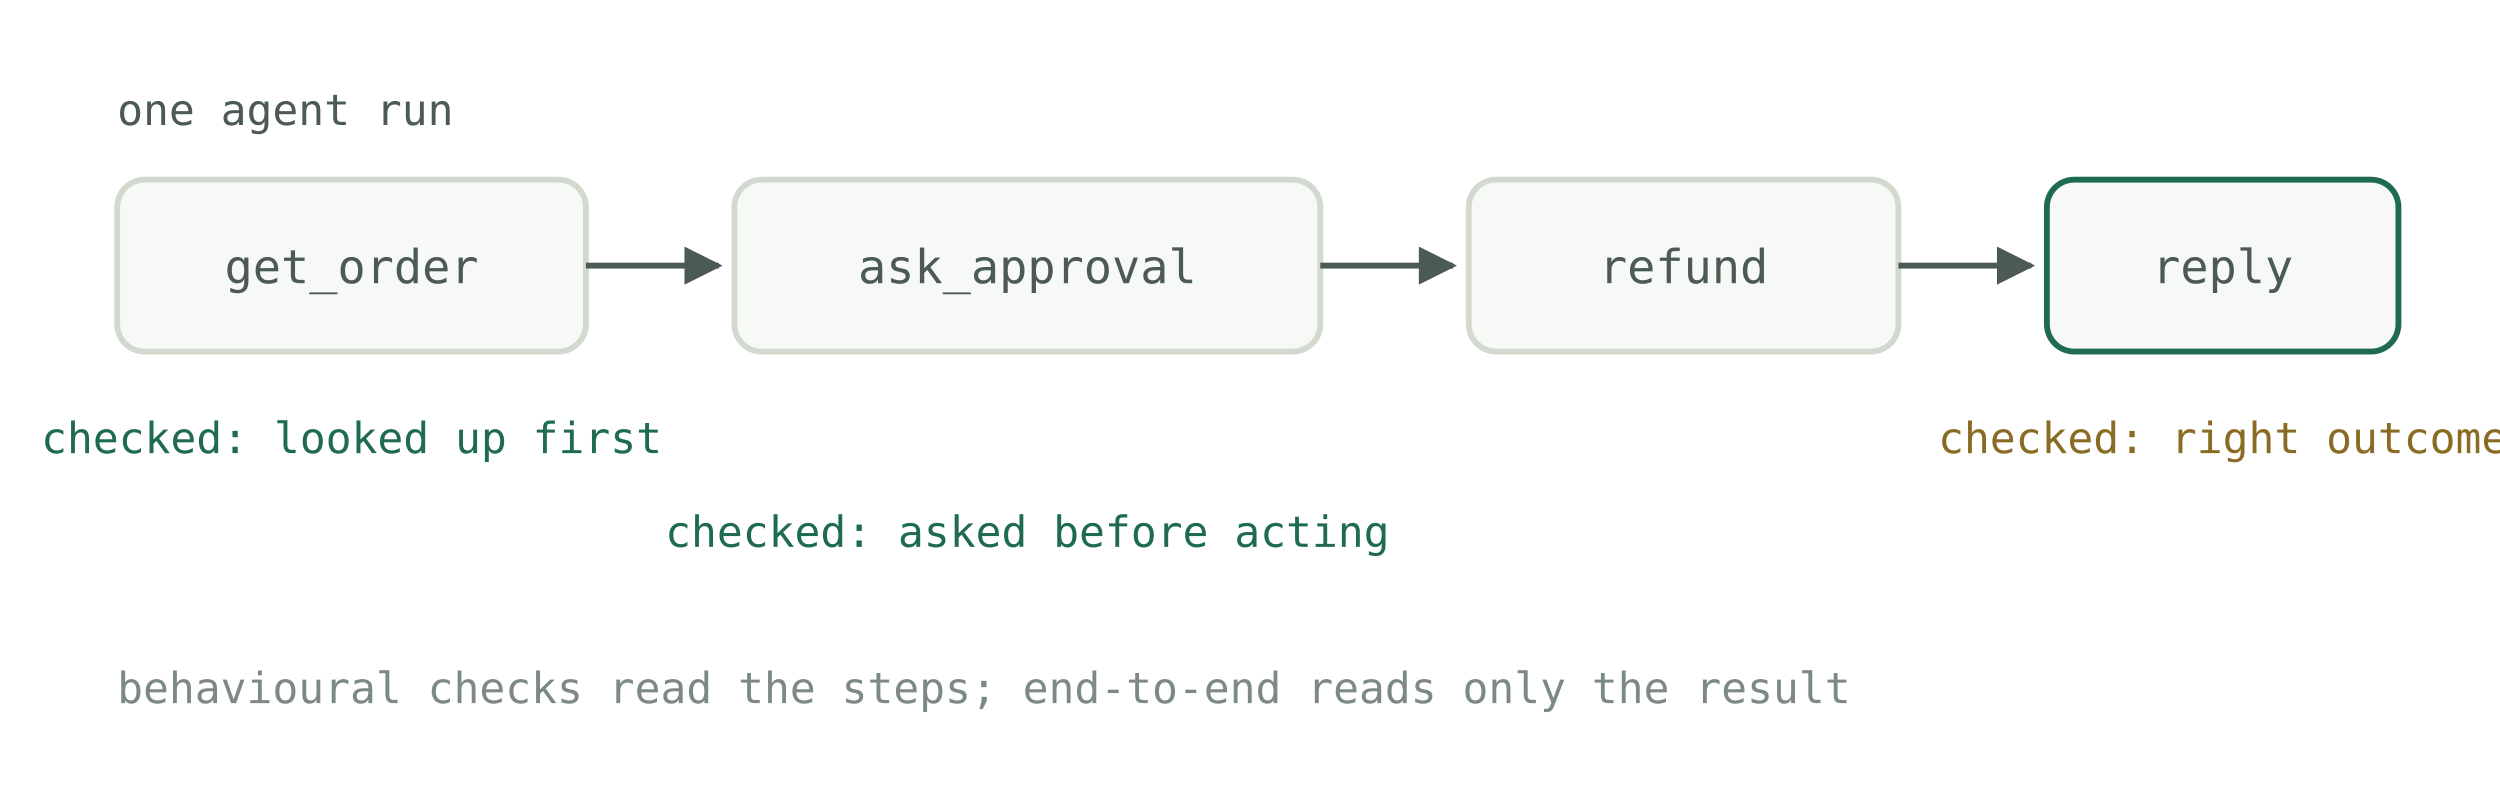
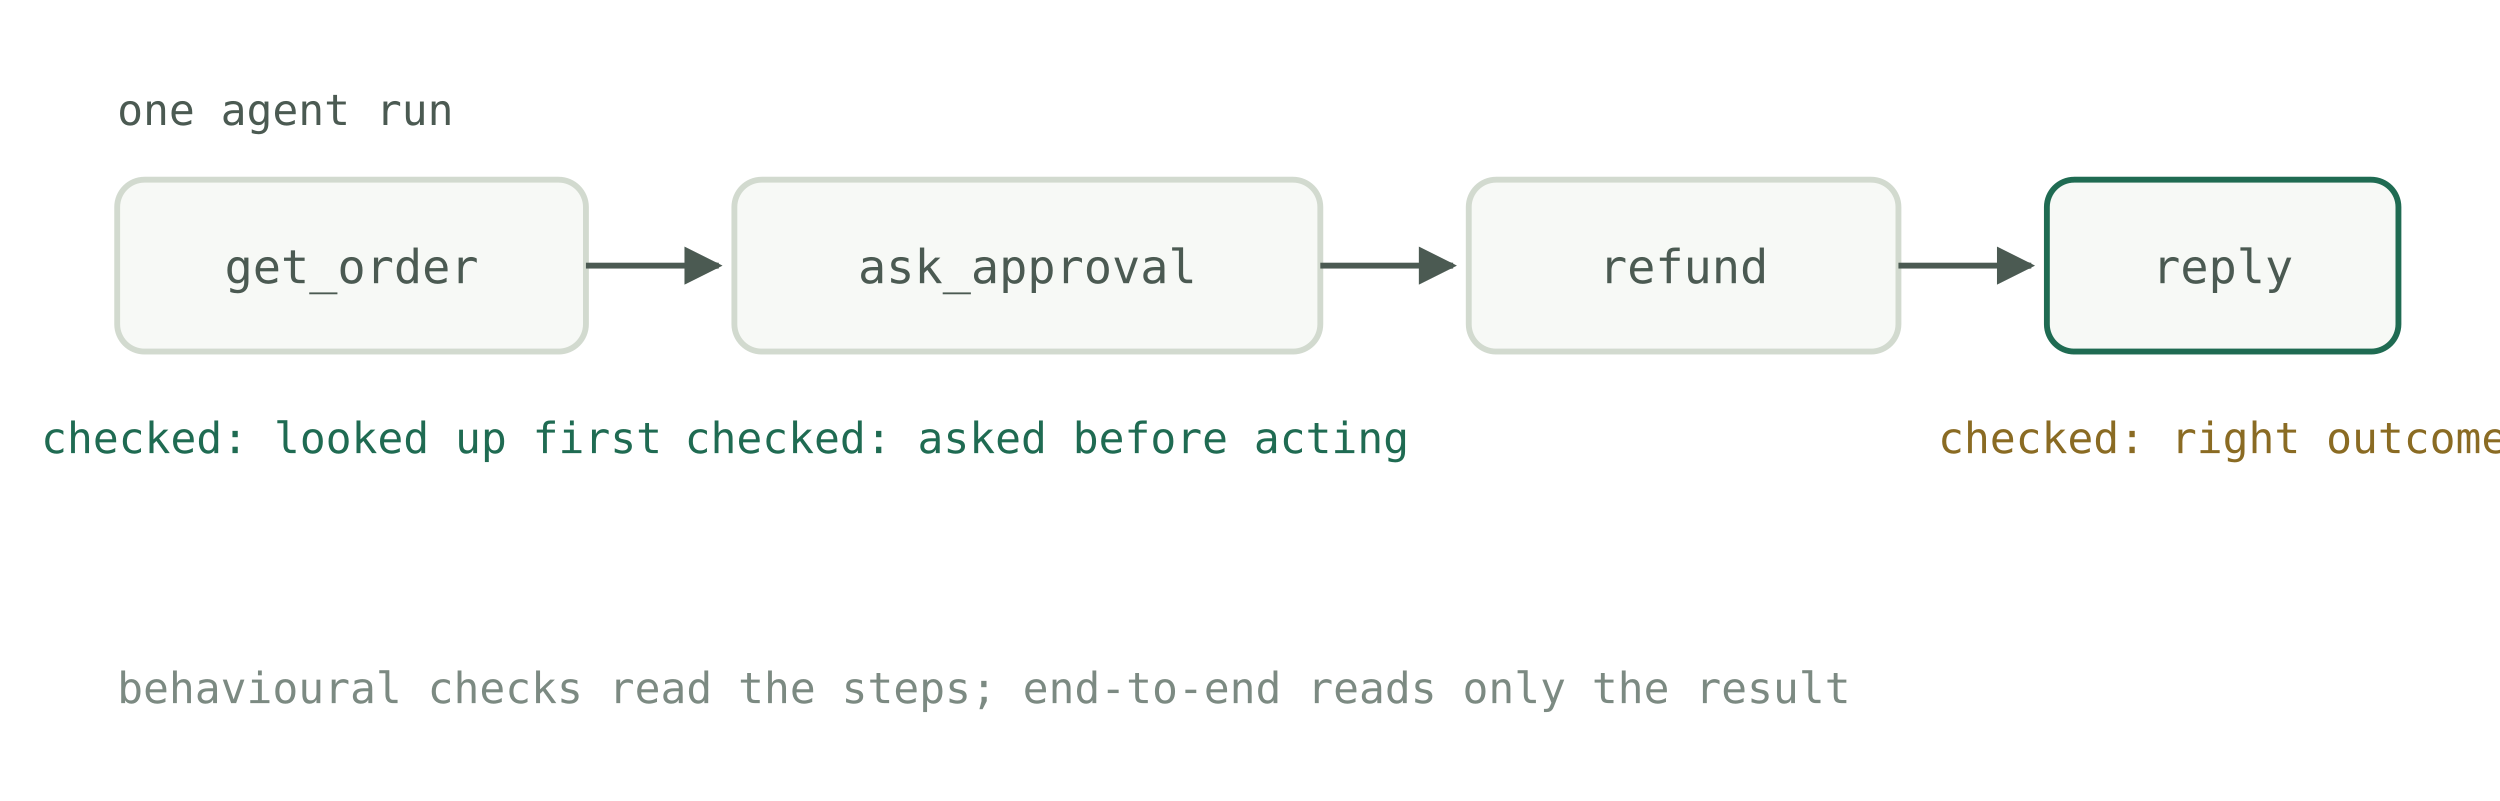
<svg xmlns="http://www.w3.org/2000/svg" viewBox="0 0 640 205" font-family="ui-monospace,Menlo,Consolas,monospace" font-size="12">
  <defs>
    <marker id="a" viewBox="0 0 10 10" refX="9" refY="5" markerWidth="6.5" markerHeight="6.5" orient="auto-start-reverse">
      <path d="M0 0L10 5L0 10z" fill="#4B5A52" />
    </marker>
  </defs>
  <text x="30" y="32" text-anchor="start" fill="#4B5A52" font-size="11">one agent run</text>
  <rect x="30" y="46" width="120" height="44" rx="7" fill="#F7F9F6" stroke="#D2DACF" stroke-width="1.5" />
  <text x="90.0" y="72.5" text-anchor="middle" fill="#4B5A52">get_order</text>
  <line x1="150" y1="68" x2="184" y2="68" stroke="#4B5A52" stroke-width="1.5" marker-end="url(#a)" />
  <rect x="188" y="46" width="150" height="44" rx="7" fill="#F7F9F6" stroke="#D2DACF" stroke-width="1.5" />
  <text x="263.0" y="72.5" text-anchor="middle" fill="#4B5A52">ask_approval</text>
  <line x1="338" y1="68" x2="372" y2="68" stroke="#4B5A52" stroke-width="1.5" marker-end="url(#a)" />
  <rect x="376" y="46" width="110" height="44" rx="7" fill="#F7F9F6" stroke="#D2DACF" stroke-width="1.5" />
  <text x="431.0" y="72.5" text-anchor="middle" fill="#4B5A52">refund</text>
  <line x1="486" y1="68" x2="520" y2="68" stroke="#4B5A52" stroke-width="1.5" marker-end="url(#a)" />
  <rect x="524" y="46" width="90" height="44" rx="7" fill="#F7F9F6" stroke="#1F6B52" stroke-width="1.5" />
  <text x="569.0" y="72.5" text-anchor="middle" fill="#4B5A52">reply</text>
  <text x="90" y="116" text-anchor="middle" fill="#1F6B52" font-size="11">checked: looked up first</text>
-   <text x="263" y="140" text-anchor="middle" fill="#1F6B52" font-size="11">checked: asked before acting</text>
+   <text x="268" y="116" text-anchor="middle" fill="#1F6B52" font-size="11">checked: asked before acting</text>
  <text x="569" y="116" text-anchor="middle" fill="#8A6B23" font-size="11">checked: right outcome</text>
  <text x="30" y="180" text-anchor="start" fill="#7C8A82" font-size="11">behavioural checks read the steps; end-to-end reads only the result</text>
</svg>
